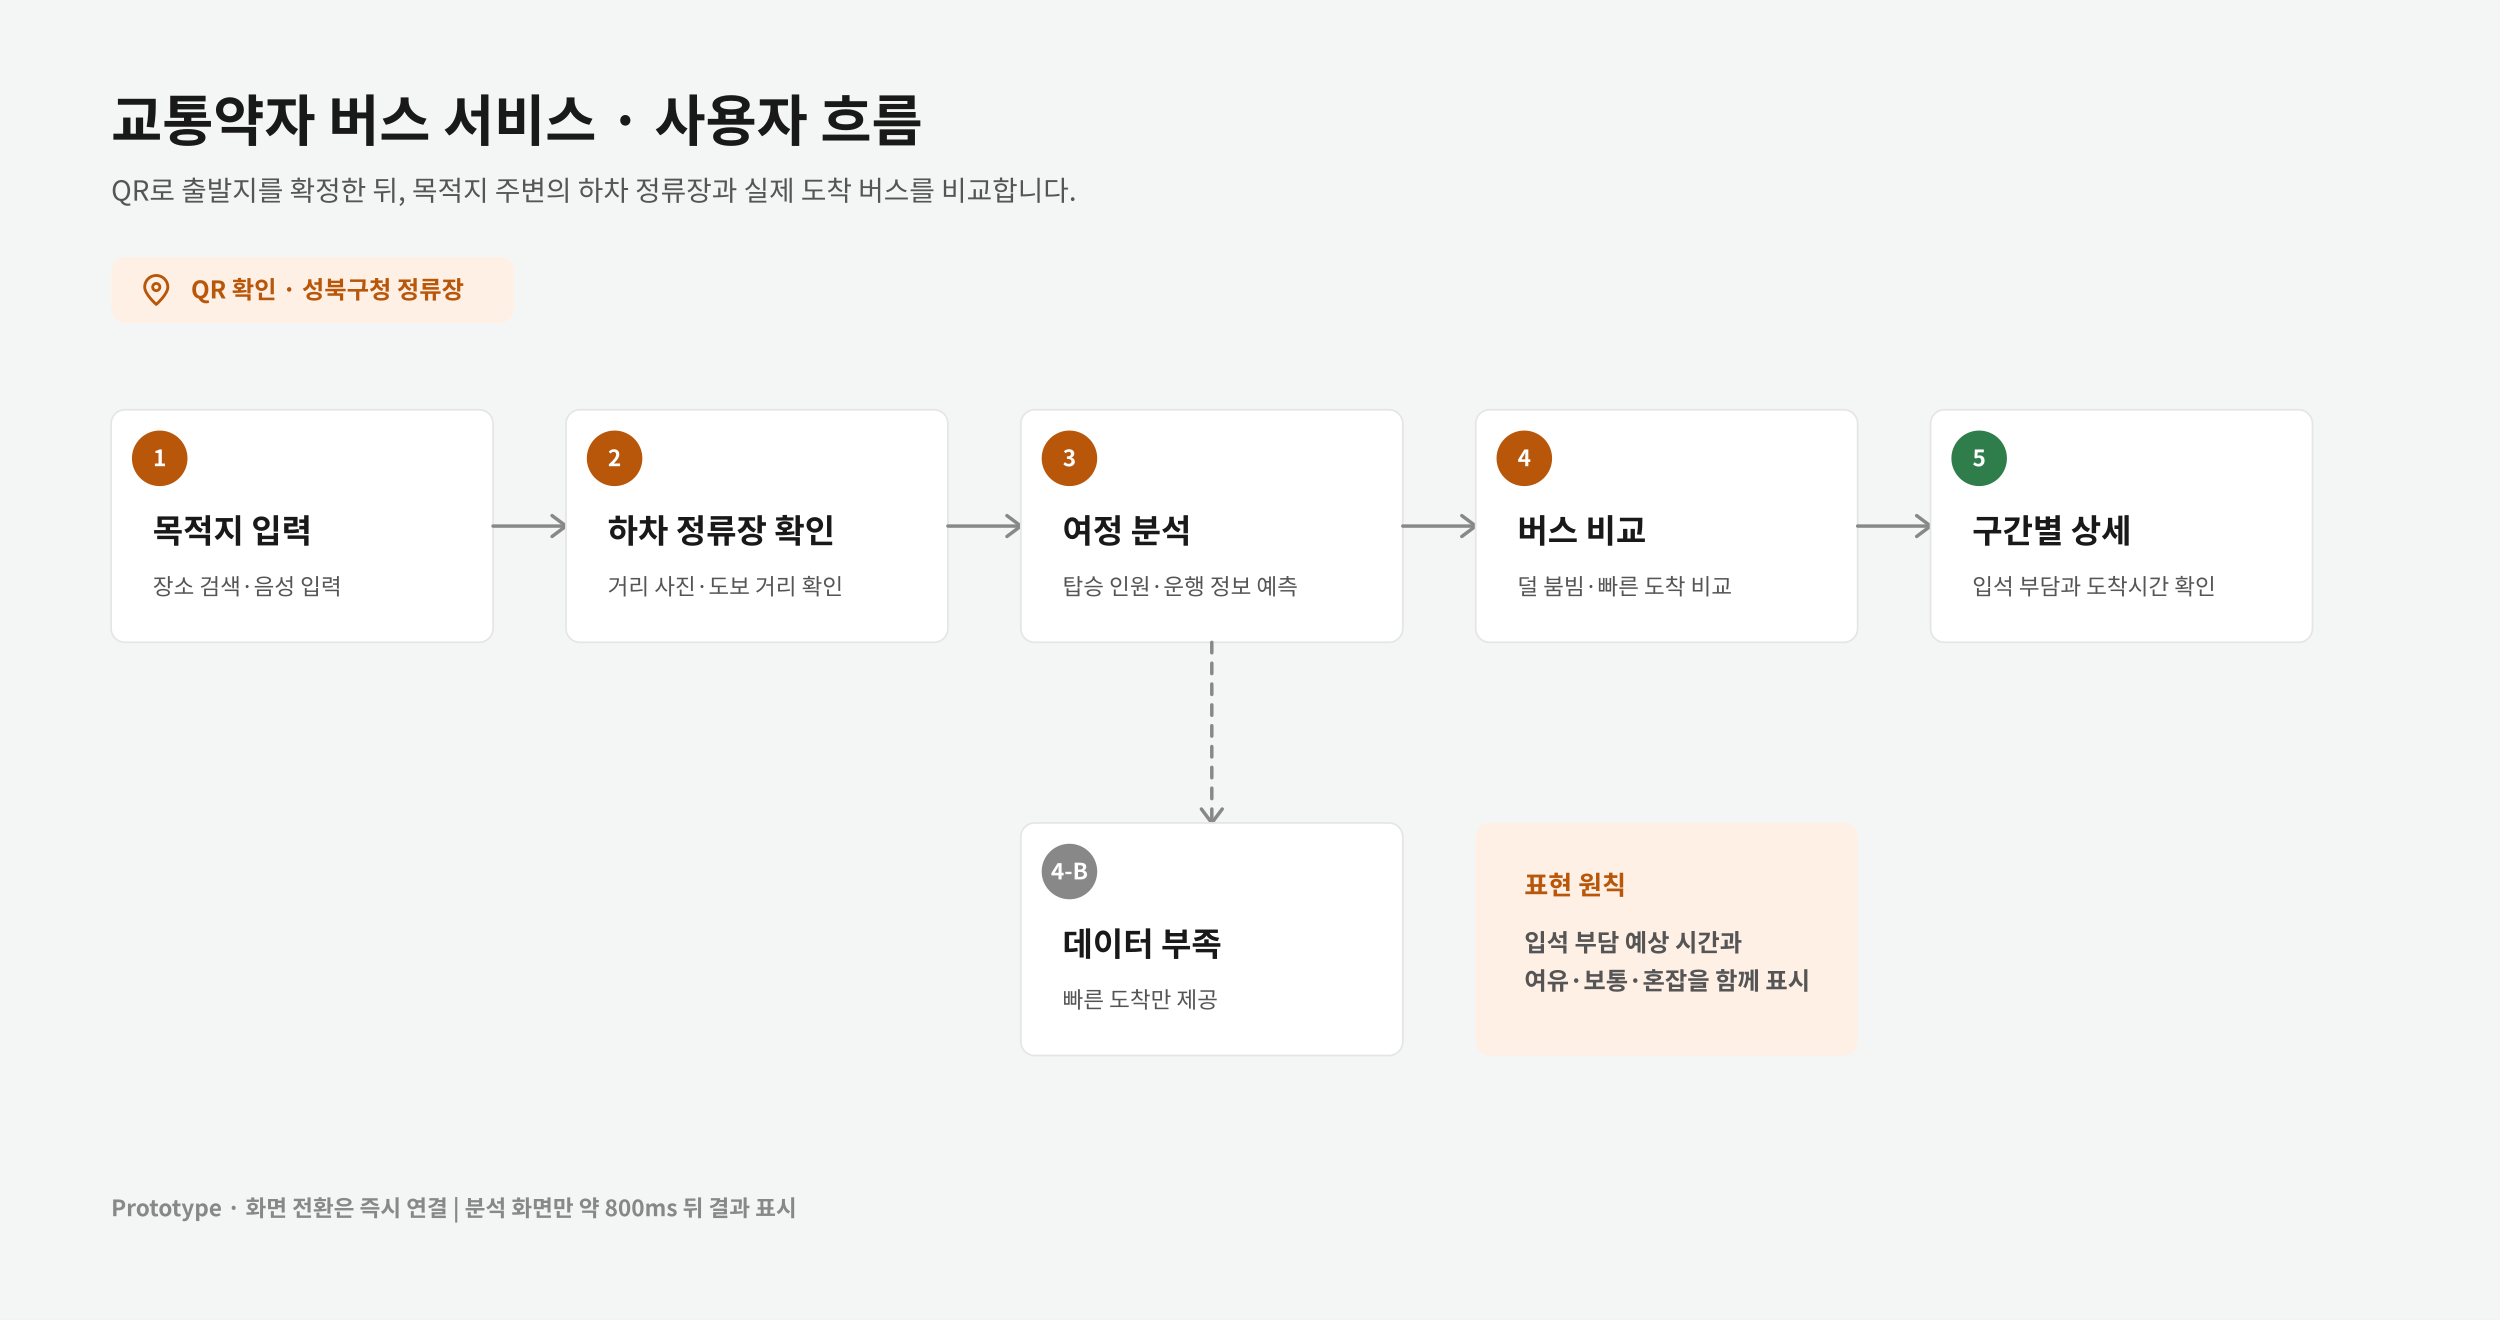
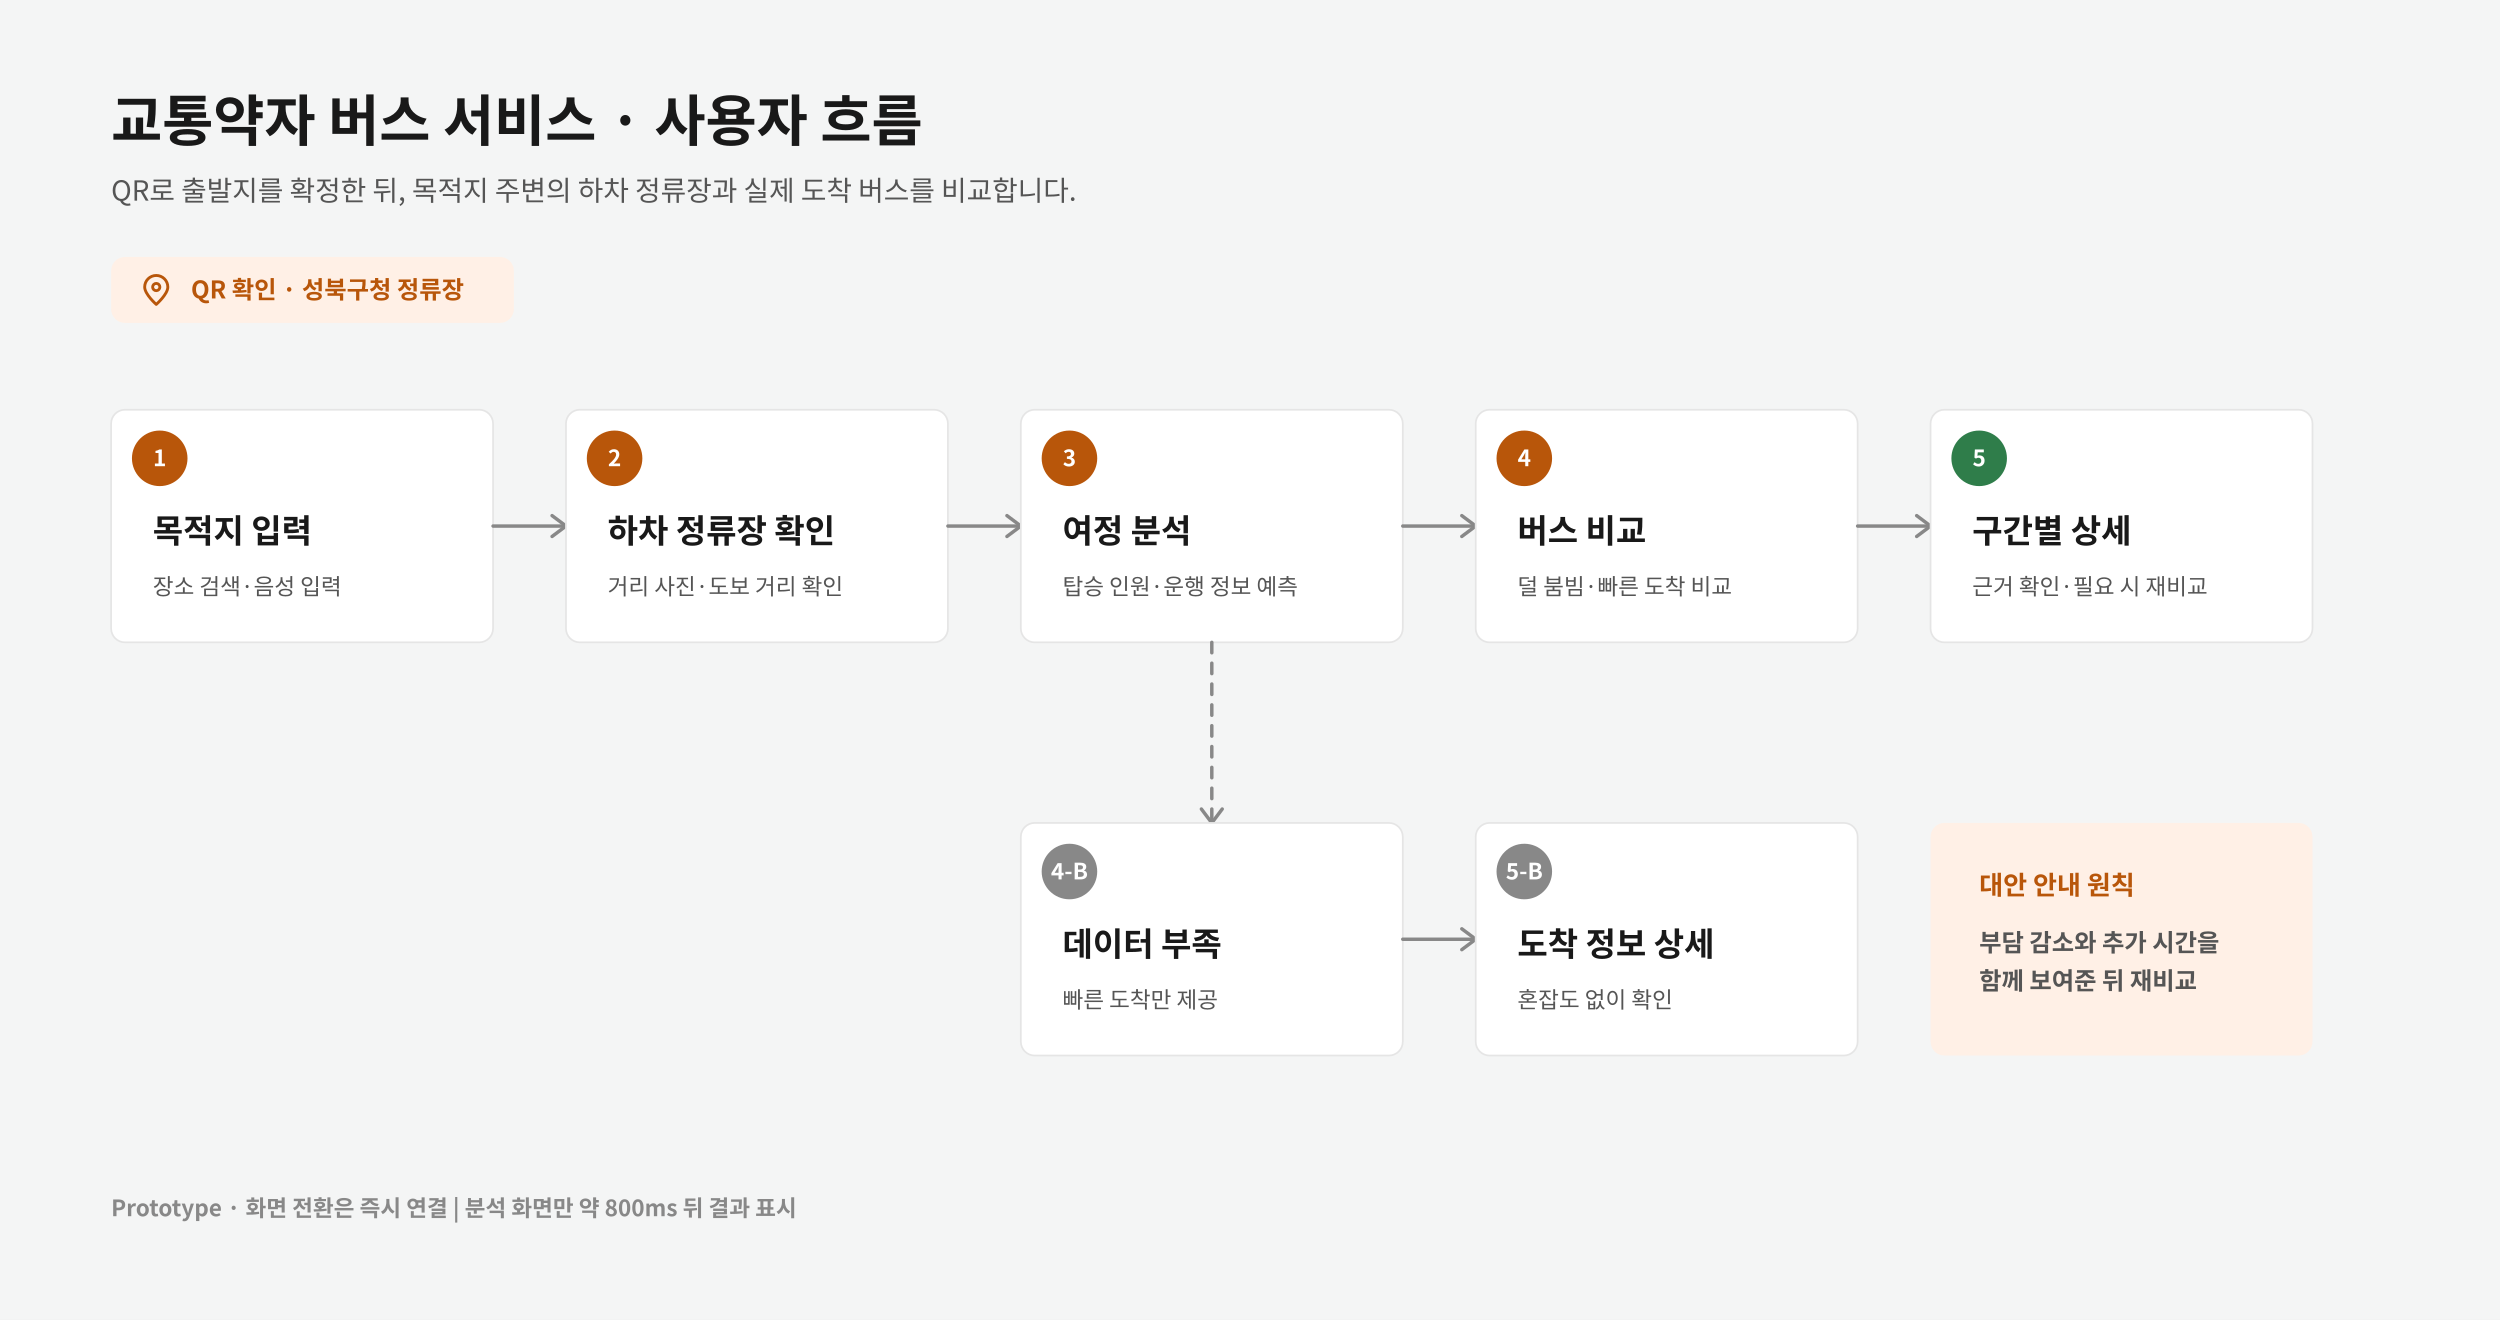
<svg xmlns="http://www.w3.org/2000/svg" width="1440" height="760" viewBox="0 0 1440 760" role="img" aria-label="사용자 흐름도">
  <rect x="0" y="0" width="1440" height="760" rx="0" fill="#F4F5F5" stroke="none" stroke-width="1" />
  <text x="64" y="70" font-family="Noto Sans CJK KR, Malgun Gothic, sans-serif" font-size="32" font-weight="800" fill="#191919" text-anchor="start" dominant-baseline="middle" letter-spacing="0">교통약자 버스 서비스 · 사용자 흐름</text>
  <text x="64" y="110" font-family="Noto Sans CJK KR, Malgun Gothic, sans-serif" font-size="16" font-weight="500" fill="#555555" text-anchor="start" dominant-baseline="middle" letter-spacing="0">QR로 출발지를 확정한 뒤, 목적지 주변의 하차 정류장과 실제 도착 버스를 비교합니다.</text>
  <rect x="64" y="148" width="232" height="38" rx="8" fill="#FFF0E6" stroke="none" stroke-width="1" />
  <g transform="translate(80 157) scale(0.8333333)">
    <path d="M20 10c0 5-8 12-8 12S4 15 4 10a8 8 0 1 1 16 0Z" fill="none" stroke="#B8560A" stroke-width="2" stroke-linecap="round" stroke-linejoin="round" />
    <circle cx="12" cy="10" r="2.5" fill="none" stroke="#B8560A" stroke-width="2" stroke-linecap="round" stroke-linejoin="round" />
  </g>
  <text x="110" y="167" font-family="Noto Sans CJK KR, Malgun Gothic, sans-serif" font-size="14" font-weight="700" fill="#B8560A" text-anchor="start" dominant-baseline="middle" letter-spacing="0">QR 확인 · 성북구청 정류장</text>
  <rect x="64" y="236" width="220" height="134" rx="8" fill="#FFFFFF" stroke="#E5E5E5" stroke-width="1" />
  <circle cx="92" cy="264" r="16" fill="#B8560A" stroke="none" stroke-width="1" />
  <text x="92" y="264" font-family="Noto Sans CJK KR, Malgun Gothic, sans-serif" font-size="13" font-weight="800" fill="#FFFFFF" text-anchor="middle" dominant-baseline="middle" letter-spacing="0">1</text>
  <text x="88" y="306" font-family="Noto Sans CJK KR, Malgun Gothic, sans-serif" font-size="19" font-weight="800" fill="#191919" text-anchor="start" dominant-baseline="middle" letter-spacing="0">목적지 입력</text>
  <text x="88" y="338" font-family="Noto Sans CJK KR, Malgun Gothic, sans-serif" font-size="13" font-weight="500" fill="#555555" text-anchor="start" dominant-baseline="middle" letter-spacing="0">장소 검색·음성 입력</text>
  <line x1="284" y1="303" x2="326" y2="303" stroke="#888888" stroke-width="2" stroke-linecap="round" />
  <path d="M318 297L326 303L318 309" fill="none" stroke="#888888" stroke-width="2" stroke-linecap="round" stroke-linejoin="round" />
  <rect x="326" y="236" width="220" height="134" rx="8" fill="#FFFFFF" stroke="#E5E5E5" stroke-width="1" />
  <circle cx="354" cy="264" r="16" fill="#B8560A" stroke="none" stroke-width="1" />
  <text x="354" y="264" font-family="Noto Sans CJK KR, Malgun Gothic, sans-serif" font-size="13" font-weight="800" fill="#FFFFFF" text-anchor="middle" dominant-baseline="middle" letter-spacing="0">2</text>
  <text x="350" y="306" font-family="Noto Sans CJK KR, Malgun Gothic, sans-serif" font-size="19" font-weight="800" fill="#191919" text-anchor="start" dominant-baseline="middle" letter-spacing="0">하차 정류장 확인</text>
  <text x="350" y="338" font-family="Noto Sans CJK KR, Malgun Gothic, sans-serif" font-size="13" font-weight="500" fill="#555555" text-anchor="start" dominant-baseline="middle" letter-spacing="0">거리 사진·도보 거리 확인</text>
  <line x1="546" y1="303" x2="588" y2="303" stroke="#888888" stroke-width="2" stroke-linecap="round" />
  <path d="M580 297L588 303L580 309" fill="none" stroke="#888888" stroke-width="2" stroke-linecap="round" stroke-linejoin="round" />
  <rect x="588" y="236" width="220" height="134" rx="8" fill="#FFFFFF" stroke="#E5E5E5" stroke-width="1" />
  <circle cx="616" cy="264" r="16" fill="#B8560A" stroke="none" stroke-width="1" />
  <text x="616" y="264" font-family="Noto Sans CJK KR, Malgun Gothic, sans-serif" font-size="13" font-weight="800" fill="#FFFFFF" text-anchor="middle" dominant-baseline="middle" letter-spacing="0">3</text>
  <text x="612" y="306" font-family="Noto Sans CJK KR, Malgun Gothic, sans-serif" font-size="19" font-weight="800" fill="#191919" text-anchor="start" dominant-baseline="middle" letter-spacing="0">여정 분석</text>
  <text x="612" y="338" font-family="Noto Sans CJK KR, Malgun Gothic, sans-serif" font-size="13" font-weight="500" fill="#555555" text-anchor="start" dominant-baseline="middle" letter-spacing="0">탑승 인원·운행 정보 예측</text>
  <line x1="808" y1="303" x2="850" y2="303" stroke="#888888" stroke-width="2" stroke-linecap="round" />
  <path d="M842 297L850 303L842 309" fill="none" stroke="#888888" stroke-width="2" stroke-linecap="round" stroke-linejoin="round" />
  <rect x="850" y="236" width="220" height="134" rx="8" fill="#FFFFFF" stroke="#E5E5E5" stroke-width="1" />
  <circle cx="878" cy="264" r="16" fill="#B8560A" stroke="none" stroke-width="1" />
  <text x="878" y="264" font-family="Noto Sans CJK KR, Malgun Gothic, sans-serif" font-size="13" font-weight="800" fill="#FFFFFF" text-anchor="middle" dominant-baseline="middle" letter-spacing="0">4</text>
  <text x="874" y="306" font-family="Noto Sans CJK KR, Malgun Gothic, sans-serif" font-size="19" font-weight="800" fill="#191919" text-anchor="start" dominant-baseline="middle" letter-spacing="0">버스 비교</text>
  <text x="874" y="338" font-family="Noto Sans CJK KR, Malgun Gothic, sans-serif" font-size="13" font-weight="500" fill="#555555" text-anchor="start" dominant-baseline="middle" letter-spacing="0">덜 붐빔·빠른 도착 비교</text>
  <line x1="1070" y1="303" x2="1112" y2="303" stroke="#888888" stroke-width="2" stroke-linecap="round" />
  <path d="M1104 297L1112 303L1104 309" fill="none" stroke="#888888" stroke-width="2" stroke-linecap="round" stroke-linejoin="round" />
  <rect x="1112" y="236" width="220" height="134" rx="8" fill="#FFFFFF" stroke="#E5E5E5" stroke-width="1" />
  <circle cx="1140" cy="264" r="16" fill="#2F7D4A" stroke="none" stroke-width="1" />
  <text x="1140" y="264" font-family="Noto Sans CJK KR, Malgun Gothic, sans-serif" font-size="13" font-weight="800" fill="#FFFFFF" text-anchor="middle" dominant-baseline="middle" letter-spacing="0">5</text>
  <text x="1136" y="306" font-family="Noto Sans CJK KR, Malgun Gothic, sans-serif" font-size="19" font-weight="800" fill="#191919" text-anchor="start" dominant-baseline="middle" letter-spacing="0">구간별 상세</text>
-   <text x="1136" y="338" font-family="Noto Sans CJK KR, Malgun Gothic, sans-serif" font-size="13" font-weight="500" fill="#555555" text-anchor="start" dominant-baseline="middle" letter-spacing="0">입석 부담과 도착시간 확인</text>
+   <text x="1136" y="338" font-family="Noto Sans CJK KR, Malgun Gothic, sans-serif" font-size="13" font-weight="500" fill="#555555" text-anchor="start" dominant-baseline="middle" letter-spacing="0">근거 확인·필요 시 재비교</text>
  <line x1="698" y1="370" x2="698" y2="474" stroke="#888888" stroke-width="2" stroke-linecap="round" stroke-dasharray="6 6" />
  <path d="M692 466L698 474L704 466" fill="none" stroke="#888888" stroke-width="2" stroke-linecap="round" stroke-linejoin="round" />
  <rect x="588" y="474" width="220" height="134" rx="8" fill="#FFFFFF" stroke="#E5E5E5" stroke-width="1" />
  <circle cx="616" cy="502" r="16" fill="#888888" stroke="none" stroke-width="1" />
  <text x="616" y="502" font-family="Noto Sans CJK KR, Malgun Gothic, sans-serif" font-size="13" font-weight="800" fill="#FFFFFF" text-anchor="middle" dominant-baseline="middle" letter-spacing="0">4-B</text>
  <text x="612" y="544" font-family="Noto Sans CJK KR, Malgun Gothic, sans-serif" font-size="19" font-weight="800" fill="#191919" text-anchor="start" dominant-baseline="middle" letter-spacing="0">데이터 부족</text>
  <text x="612" y="576" font-family="Noto Sans CJK KR, Malgun Gothic, sans-serif" font-size="13" font-weight="500" fill="#555555" text-anchor="start" dominant-baseline="middle" letter-spacing="0">빠른 도착만 제공</text>
-   <rect x="850" y="474" width="220" height="134" rx="8" fill="#FFF0E6" stroke="none" stroke-width="1" />
-   <text x="878" y="510" font-family="Noto Sans CJK KR, Malgun Gothic, sans-serif" font-size="15" font-weight="800" fill="#B8560A" text-anchor="start" dominant-baseline="middle" letter-spacing="0">표현 원칙</text>
-   <text x="878" y="548" font-family="Noto Sans CJK KR, Malgun Gothic, sans-serif" font-size="14" font-weight="600" fill="#555555" text-anchor="start" letter-spacing="0">
-     <tspan x="878" dy="0">입석 부담 예상 시간과</tspan>
-     <tspan x="878" dy="22">여유·보통·혼잡을 함께 표시</tspan>
+   <line x1="808" y1="541" x2="850" y2="541" stroke="#888888" stroke-width="2" stroke-linecap="round" />
+   <path d="M842 535L850 541L842 547" fill="none" stroke="#888888" stroke-width="2" stroke-linecap="round" stroke-linejoin="round" />
+   <rect x="850" y="474" width="220" height="134" rx="8" fill="#FFFFFF" stroke="#E5E5E5" stroke-width="1" />
+   <circle cx="878" cy="502" r="16" fill="#888888" stroke="none" stroke-width="1" />
+   <text x="878" y="502" font-family="Noto Sans CJK KR, Malgun Gothic, sans-serif" font-size="13" font-weight="800" fill="#FFFFFF" text-anchor="middle" dominant-baseline="middle" letter-spacing="0">5-B</text>
+   <text x="874" y="544" font-family="Noto Sans CJK KR, Malgun Gothic, sans-serif" font-size="19" font-weight="800" fill="#191919" text-anchor="start" dominant-baseline="middle" letter-spacing="0">도착 정보 상세</text>
+   <text x="874" y="576" font-family="Noto Sans CJK KR, Malgun Gothic, sans-serif" font-size="13" font-weight="500" fill="#555555" text-anchor="start" dominant-baseline="middle" letter-spacing="0">혼잡도 없이 확인</text>
+   <rect x="1112" y="474" width="220" height="134" rx="8" fill="#FFF0E6" stroke="none" stroke-width="1" />
+   <text x="1140" y="510" font-family="Noto Sans CJK KR, Malgun Gothic, sans-serif" font-size="15" font-weight="800" fill="#B8560A" text-anchor="start" dominant-baseline="middle" letter-spacing="0">대안 안내 원칙</text>
+   <text x="1140" y="548" font-family="Noto Sans CJK KR, Malgun Gothic, sans-serif" font-size="14" font-weight="600" fill="#555555" text-anchor="start" letter-spacing="0">
+     <tspan x="1140" dy="0">부담 감소와 추가 시간을</tspan>
+     <tspan x="1140" dy="22">함께 보여준 뒤 재비교</tspan>
  </text>
  <text x="64" y="696" font-family="Noto Sans CJK KR, Malgun Gothic, sans-serif" font-size="13" font-weight="600" fill="#888888" text-anchor="start" dominant-baseline="middle" letter-spacing="0">Prototype · 화면 전환은 즉시 연결  |  분석 화면만 약 800ms 뒤 결과 표시</text>
</svg>
